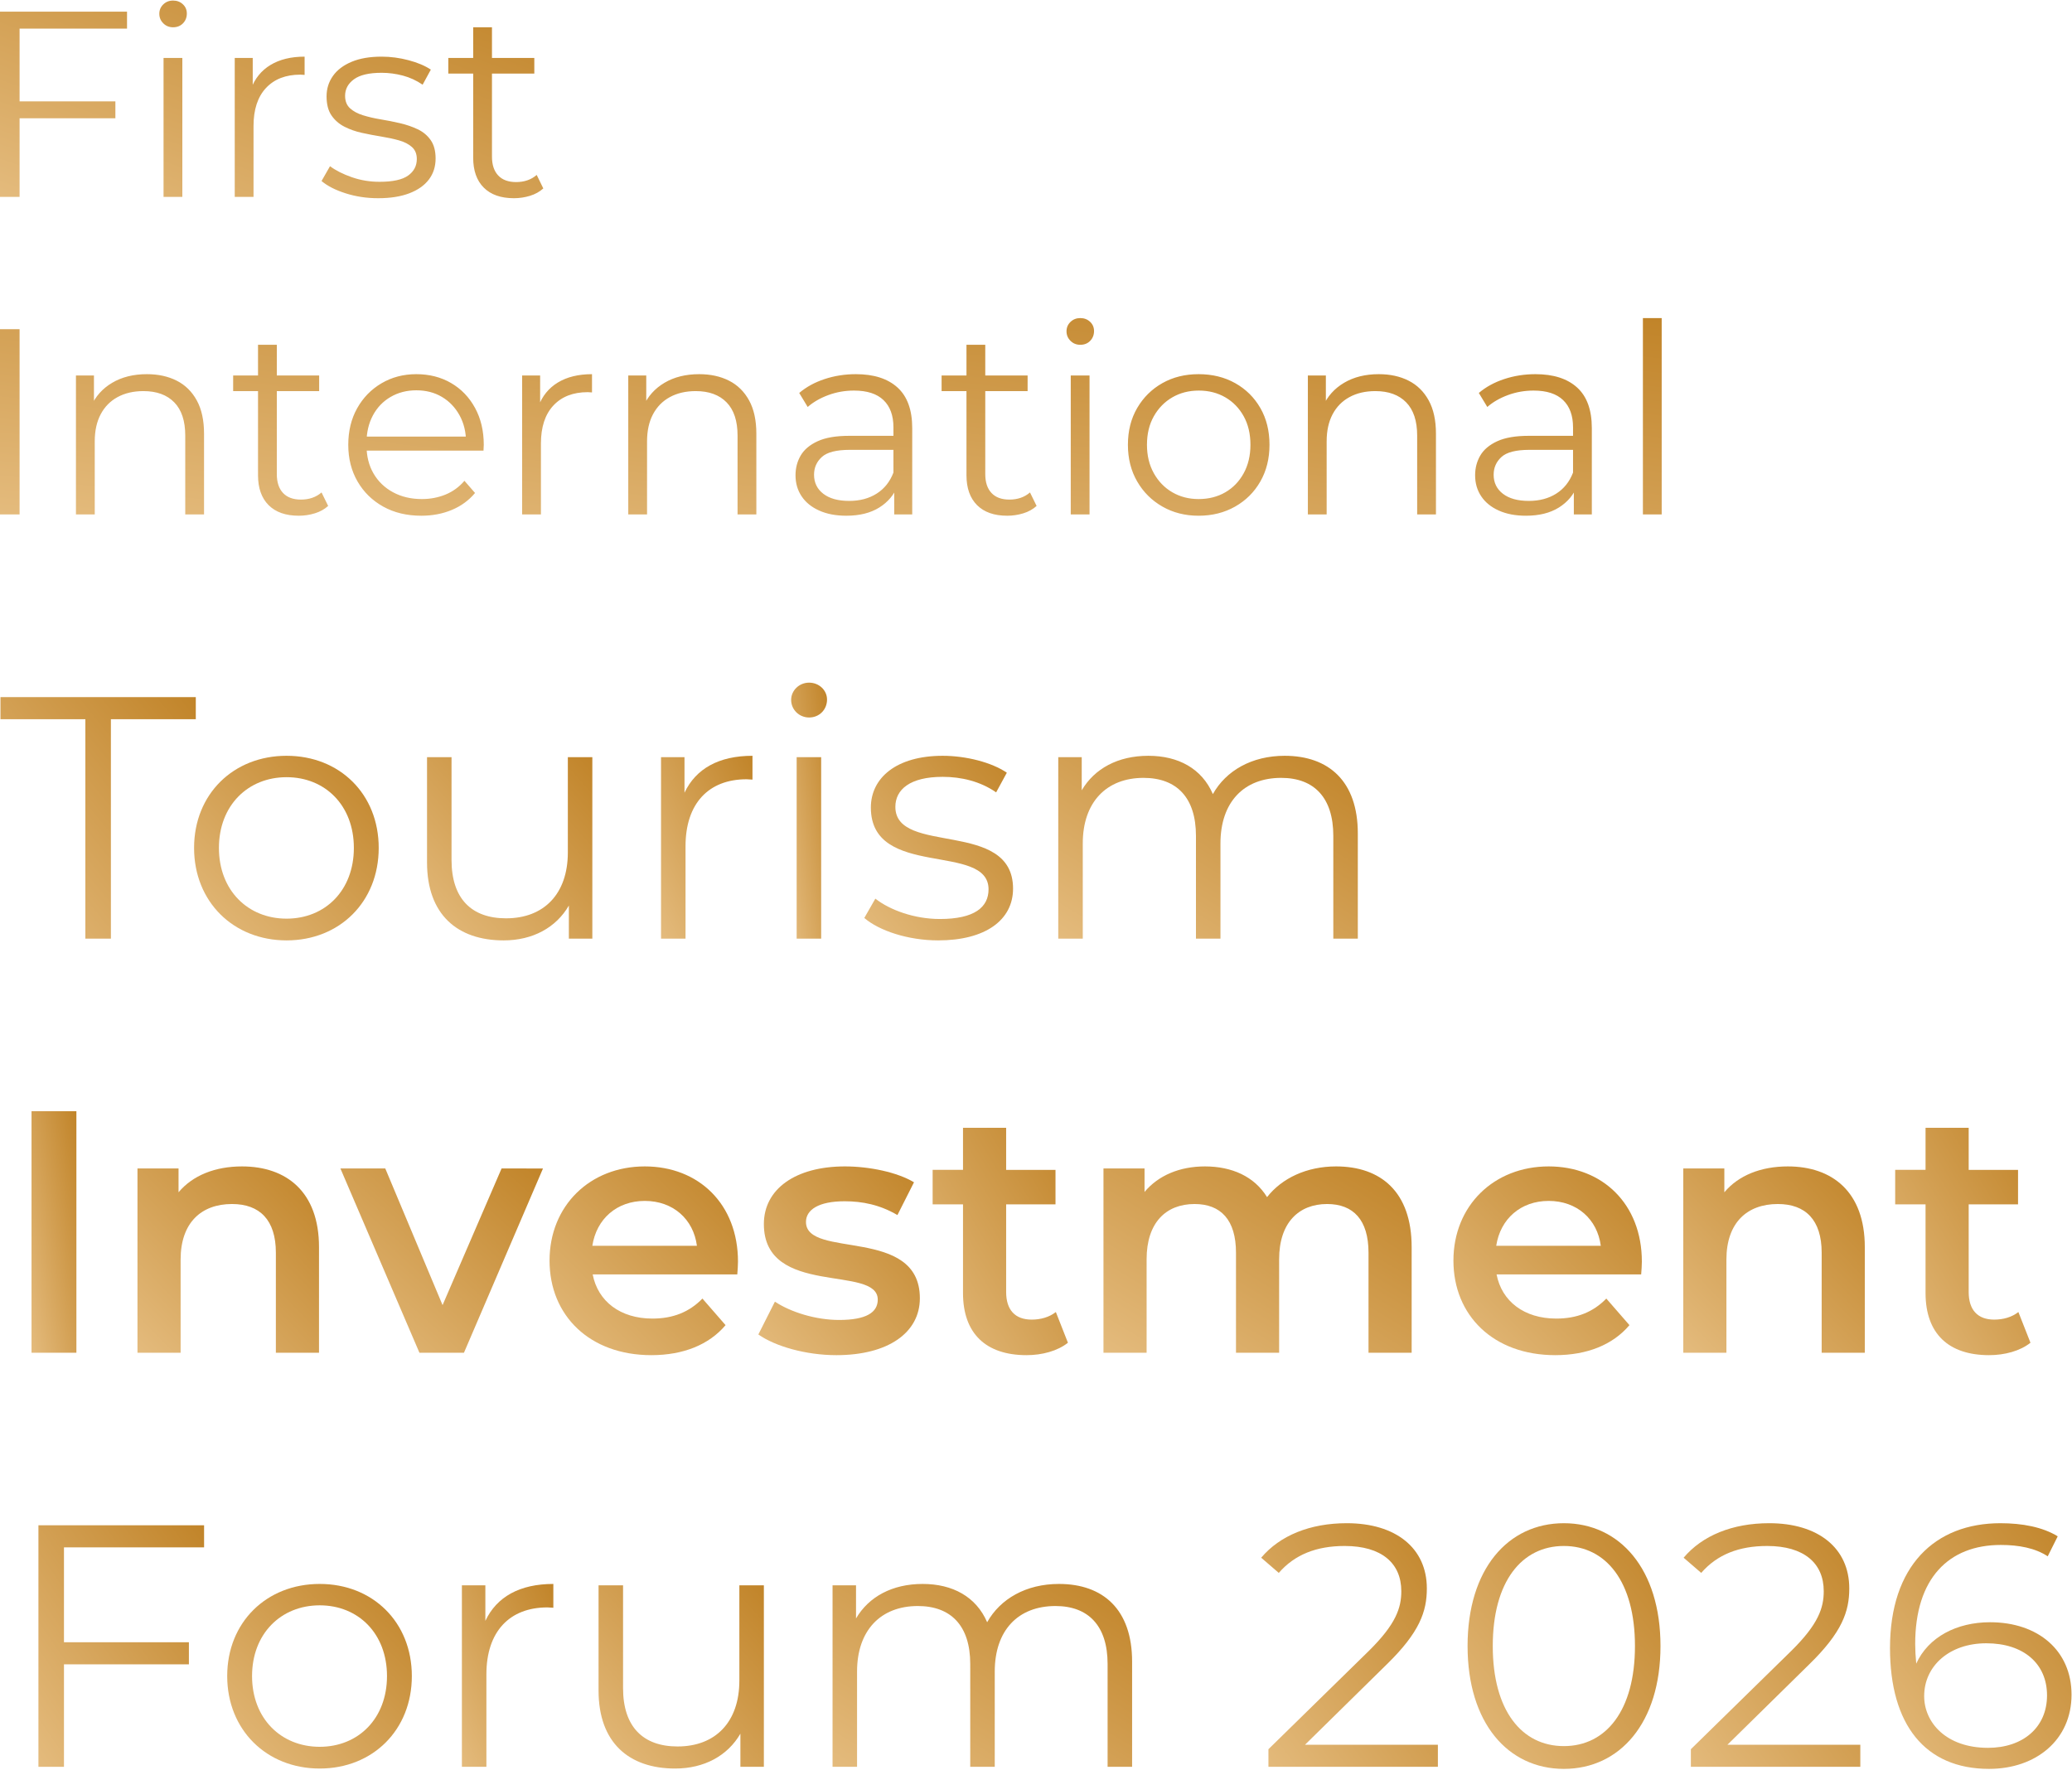
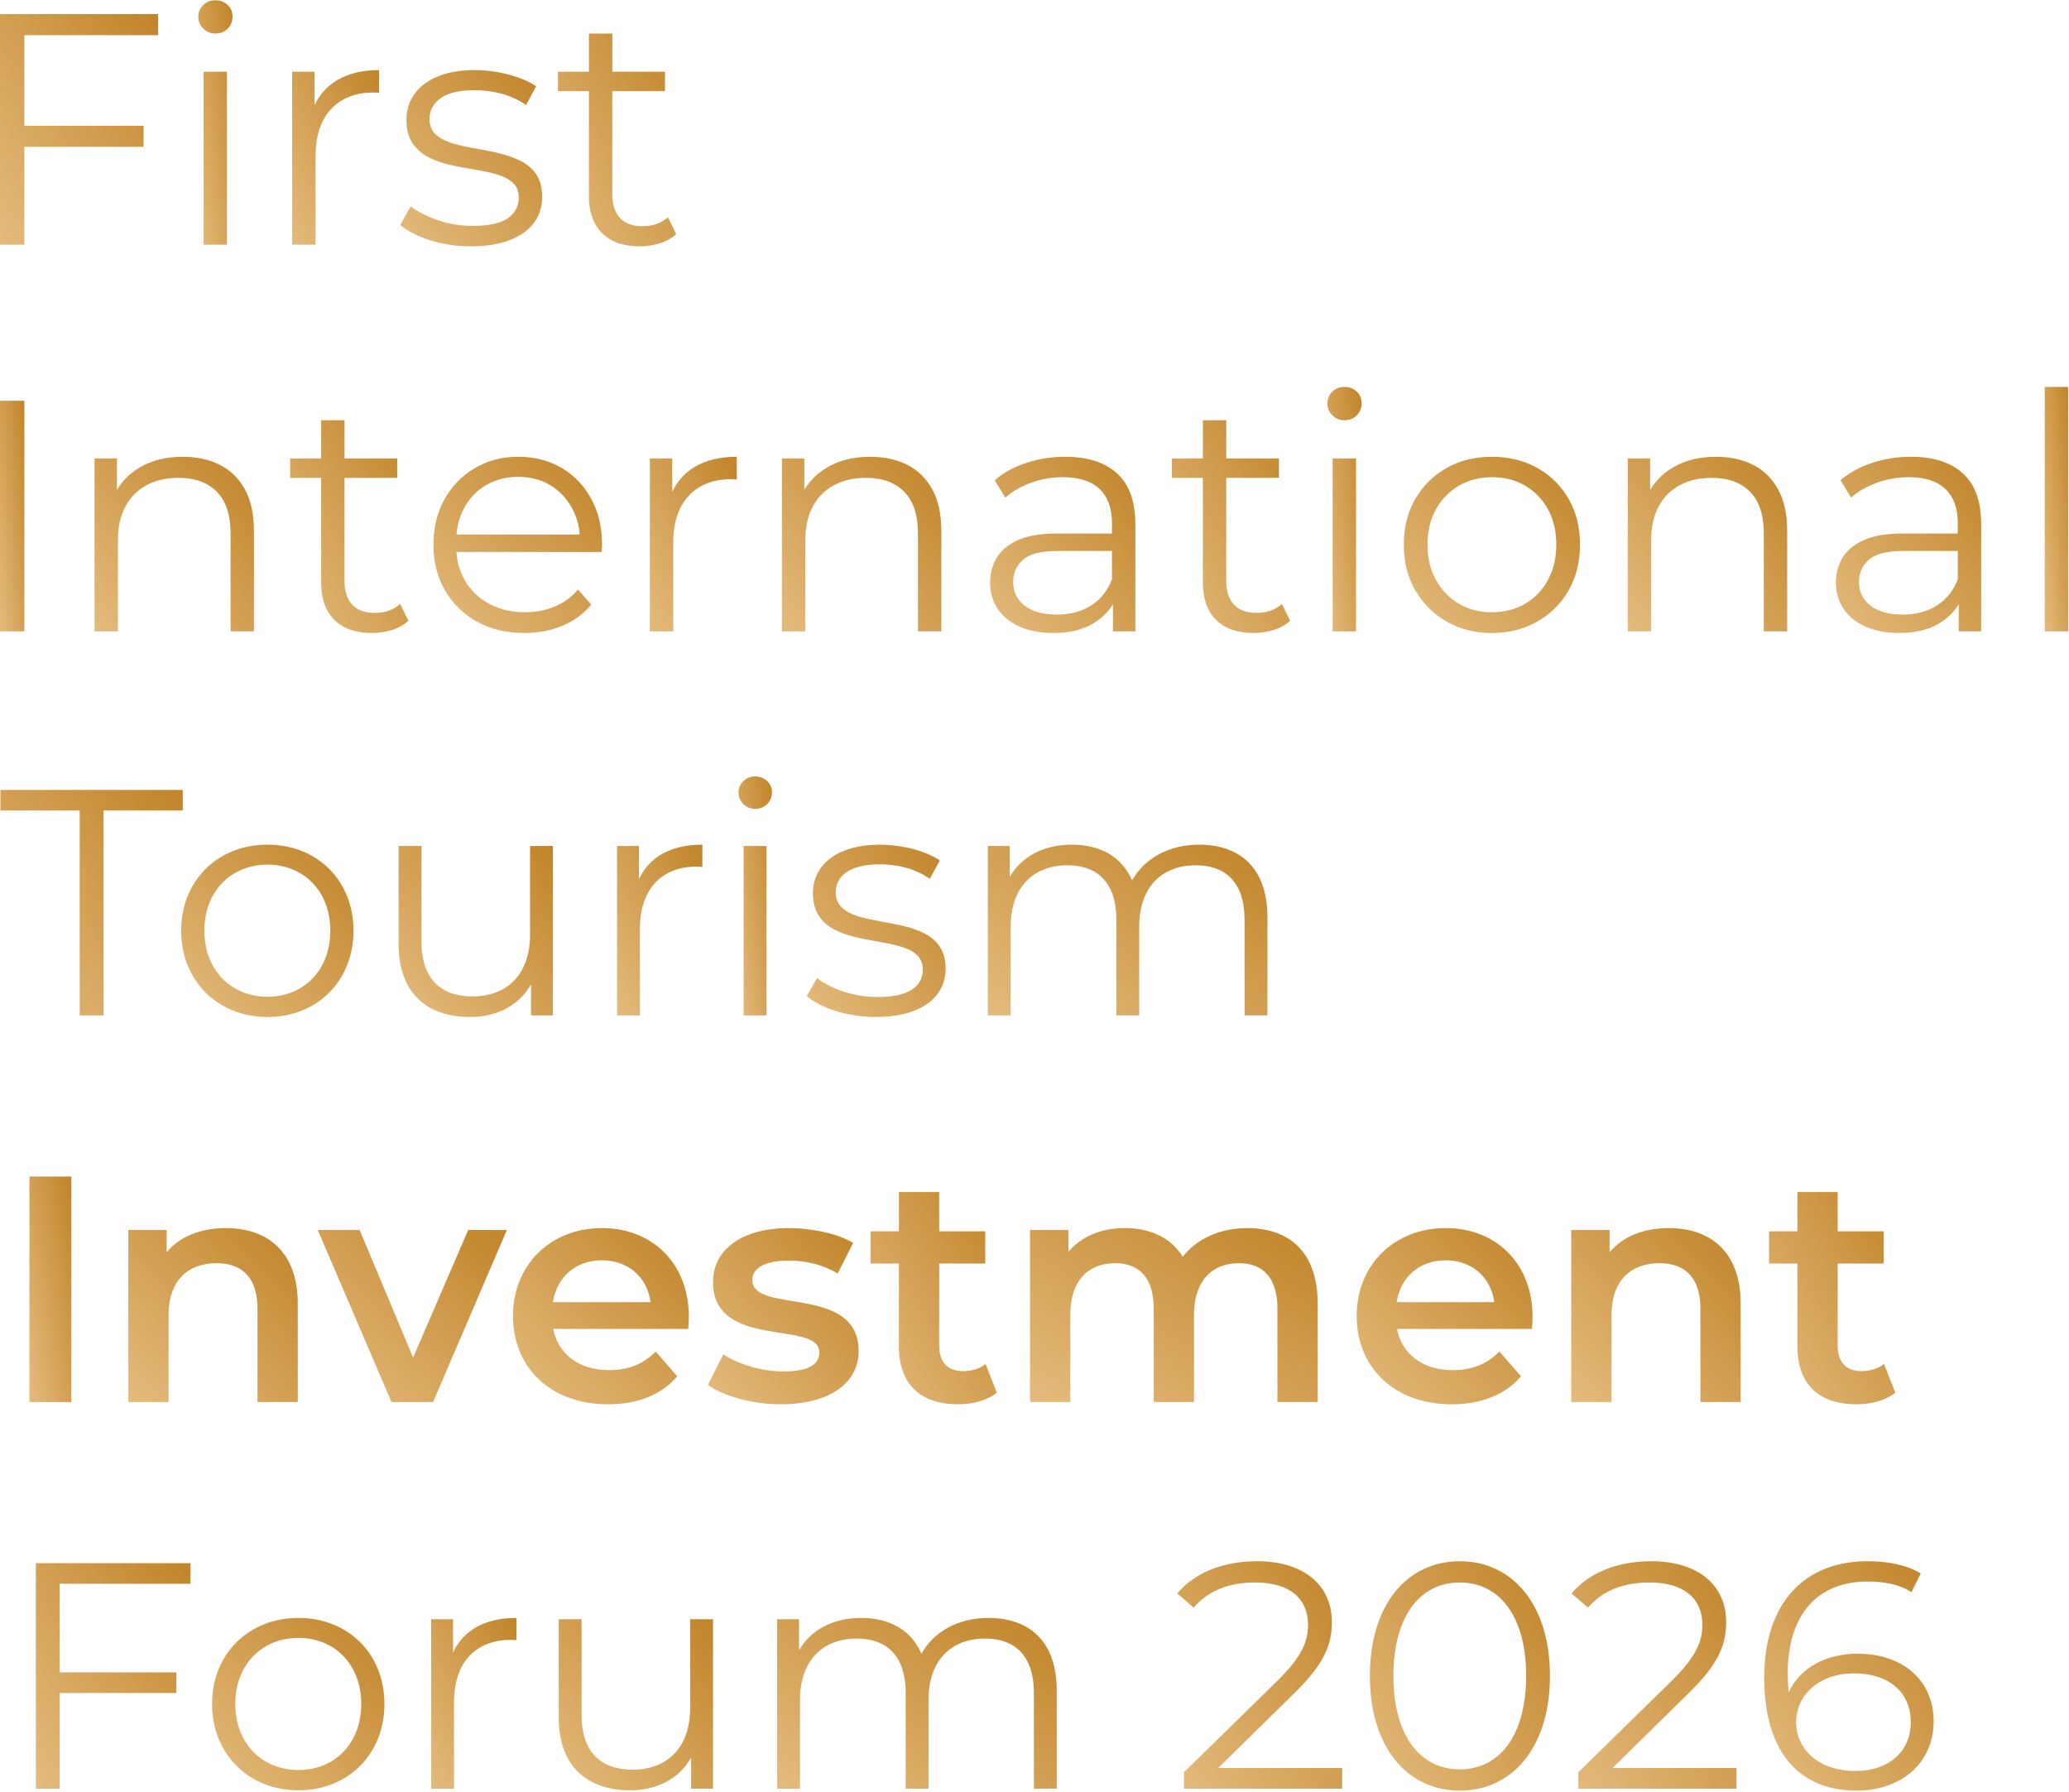
- <svg xmlns="http://www.w3.org/2000/svg" aria-label="First International Tourism Investment Forum 2026" viewBox="226.897 124.699 360.222 307.717">
+ <svg xmlns="http://www.w3.org/2000/svg" aria-label="First International Tourism Investment Forum 2026" viewBox="226.897 98.822 385.349 333.594">
  <defs>
    <linearGradient id="forum-wordmark-g" x1="0" x2="1" y1="1" y2="0">
      <stop offset="0" stop-color="#e4bb7d" />
      <stop offset="1" stop-color="#c18429" />
    </linearGradient>
  </defs>
  <g fill="url(#forum-wordmark-g)">
    <g id="forum-wordmark-title">
-       <path d="M230.301 158.935h-3.404v-32.206h22.084v2.944h-18.68zm16.656-13.665h-17.024v-2.944h17.024zm11.64 13.665h-3.267V134.78h3.267zm-1.61-29.492q-1.013 0-1.703-.69t-.69-1.656.69-1.634 1.703-.667q1.012 0 1.702.644.69.645.69 1.611 0 1.012-.667 1.702t-1.725.69m13.986 29.492h-3.266V134.78h3.128v6.579l-.322-1.15q1.012-2.76 3.405-4.21 2.392-1.449 5.935-1.449v3.175q-.184 0-.368-.023t-.368-.023q-3.819 0-5.981 2.323t-2.163 6.602zm21.67.23q-2.99 0-5.659-.851t-4.186-2.14l1.472-2.576q1.472 1.104 3.773 1.909 2.3.805 4.83.805 3.451 0 4.969-1.081t1.519-2.875q0-1.335-.851-2.094-.852-.759-2.232-1.15t-3.082-.667-3.382-.644q-1.679-.368-3.06-1.081-1.38-.714-2.231-1.956t-.851-3.312q0-1.979 1.104-3.543t3.244-2.462q2.139-.897 5.222-.897 2.346 0 4.692.621t3.865 1.634l-1.426 2.622q-1.61-1.104-3.451-1.587t-3.68-.483q-3.267 0-4.808 1.127-1.542 1.127-1.542 2.875 0 1.381.851 2.163.852.782 2.255 1.219t3.083.713q1.679.276 3.358.667t3.083 1.059q1.403.667 2.254 1.886t.851 3.198q0 2.116-1.173 3.657-1.173 1.542-3.405 2.393t-5.406.851m23.603 0q-3.405 0-5.245-1.84t-1.84-5.199v-22.683h3.266v22.499q0 2.116 1.081 3.266 1.082 1.15 3.106 1.15 2.162 0 3.589-1.242l1.15 2.347q-.966.874-2.323 1.288-1.358.414-2.784.414m3.543-21.67h-14.953v-2.715h14.953" />
-       <path d="M230.301 214.146h-3.404v-32.207h3.404zm13.067 0h-3.267v-24.155h3.129v6.625l-.506-1.242q1.15-2.623 3.681-4.118 2.53-1.495 6.027-1.495 2.944 0 5.176 1.127 2.231 1.127 3.496 3.428 1.266 2.3 1.266 5.797v14.033h-3.267v-13.711q0-3.819-1.909-5.774t-5.36-1.956q-2.577 0-4.486 1.036-1.91 1.035-2.945 2.99t-1.035 4.716zm35.473.23q-3.405 0-5.245-1.841t-1.841-5.199v-22.682h3.267v22.498q0 2.117 1.081 3.267t3.106 1.15q2.162 0 3.589-1.242l1.15 2.346q-.966.874-2.324 1.288t-2.783.415m3.542-21.671h-14.952v-2.714h14.952zm17.76 21.671q-3.773 0-6.625-1.588-2.853-1.587-4.463-4.371-1.611-2.783-1.611-6.372t1.542-6.349q1.541-2.761 4.233-4.348t6.05-1.587q3.404 0 6.05 1.541t4.164 4.325q1.518 2.783 1.518 6.418 0 .23-.023.483t-.023.529h-21.026v-2.438h19.278l-1.289.966q0-2.622-1.127-4.67t-3.059-3.197q-1.933-1.151-4.463-1.151-2.485 0-4.463 1.151-1.979 1.15-3.083 3.22t-1.104 4.739v.506q0 2.761 1.219 4.854t3.405 3.267 4.992 1.173q2.208 0 4.118-.782 1.909-.782 3.289-2.393l1.841 2.117q-1.611 1.932-4.026 2.944t-5.314 1.013m20.796-.23h-3.267v-24.155h3.129v6.579l-.322-1.15q1.012-2.761 3.404-4.21t5.936-1.449v3.174q-.184 0-.368-.023-.185-.023-.369-.023-3.818 0-5.981 2.324t-2.162 6.602zm18.449 0h-3.266v-24.155h3.128v6.625l-.506-1.242q1.151-2.623 3.681-4.118t6.027-1.495q2.945 0 5.176 1.127t3.497 3.428q1.265 2.3 1.265 5.797v14.033h-3.267v-13.711q0-3.819-1.909-5.774t-5.36-1.956q-2.576 0-4.486 1.036-1.909 1.035-2.944 2.99-1.036 1.956-1.036 4.716zm46.101 0h-3.128v-5.338l-.138-.874v-8.925q0-3.083-1.726-4.739-1.725-1.657-5.13-1.657-2.346 0-4.462.783-2.117.782-3.589 2.07l-1.472-2.439q1.84-1.564 4.416-2.415t5.429-.851q4.693 0 7.247 2.323 2.553 2.324 2.553 7.063zm-11.456.23q-2.714 0-4.716-.898-2.001-.897-3.059-2.484t-1.059-3.658q0-1.886.898-3.427.897-1.542 2.944-2.485 2.048-.943 5.498-.943h8.328v2.438h-8.236q-3.496 0-4.854 1.243-1.357 1.242-1.357 3.082 0 2.071 1.61 3.313t4.509 1.242q2.761 0 4.762-1.265 2.002-1.265 2.922-3.658l.736 2.255q-.92 2.392-3.198 3.818t-5.728 1.427m27.974 0q-3.405 0-5.245-1.841t-1.841-5.199v-22.682h3.267v22.498q0 2.117 1.081 3.267t3.106 1.15q2.162 0 3.588-1.242l1.151 2.346q-.967.874-2.324 1.288t-2.783.415m3.542-21.671h-14.953v-2.714h14.953zm10.766 21.441h-3.266v-24.155h3.266zm-1.61-29.492q-1.012 0-1.702-.69t-.69-1.657q0-.966.69-1.633t1.702-.667 1.702.644.69 1.61q0 1.013-.667 1.703t-1.725.69m20.566 29.722q-3.497 0-6.28-1.588-2.784-1.587-4.394-4.371-1.61-2.783-1.61-6.372 0-3.635 1.61-6.395 1.61-2.761 4.371-4.325 2.76-1.564 6.303-1.564 3.589 0 6.372 1.564t4.371 4.325q1.587 2.76 1.587 6.395 0 3.589-1.587 6.372t-4.394 4.371q-2.806 1.588-6.349 1.588m0-2.899q2.622 0 4.647-1.173 2.024-1.173 3.197-3.313 1.174-2.139 1.174-4.946 0-2.852-1.174-4.969-1.173-2.116-3.197-3.289t-4.601-1.174q-2.577 0-4.601 1.174t-3.221 3.289q-1.196 2.117-1.196 4.969 0 2.807 1.196 4.946 1.197 2.14 3.221 3.313t4.555 1.173m22.268 2.669h-3.266v-24.155h3.128v6.625l-.506-1.242q1.15-2.623 3.681-4.118 2.53-1.495 6.027-1.495 2.945 0 5.176 1.127t3.497 3.428q1.265 2.3 1.265 5.797v14.033h-3.267v-13.711q0-3.819-1.909-5.774t-5.36-1.956q-2.577 0-4.486 1.036-1.909 1.035-2.945 2.99t-1.035 4.716zm46.101 0h-3.128v-5.338l-.139-.874v-8.925q0-3.083-1.725-4.739-1.725-1.657-5.13-1.657-2.346 0-4.463.783-2.116.782-3.588 2.07l-1.473-2.439q1.841-1.564 4.417-2.415 2.577-.851 5.429-.851 4.693 0 7.247 2.323 2.553 2.324 2.553 7.063zm-11.456.23q-2.715 0-4.716-.898-2.001-.897-3.06-2.484-1.058-1.587-1.058-3.658 0-1.886.897-3.427.898-1.542 2.945-2.485t5.498-.943h8.328v2.438h-8.236q-3.497 0-4.854 1.243-1.357 1.242-1.357 3.082 0 2.071 1.61 3.313t4.509 1.242q2.761 0 4.762-1.265t2.921-3.658l.737 2.255q-.921 2.392-3.198 3.818t-5.728 1.427m23.602-.23h-3.266v-34.139h3.266" />
+       <path d="M231.436 144.389h-4.539v-42.942h29.445v3.926h-24.906zm22.207-18.22h-22.697v-3.926h22.697" />
+       <path d="M269.164 144.389h-4.356v-32.206h4.356zm-2.148-39.322q-1.349 0-2.269-.921-.92-.92-.92-2.208t.92-2.178q.92-.889 2.269-.889t2.27.859.92 2.147q0 1.349-.889 2.269-.89.921-2.301.921" />
+       <path d="M285.665 144.389h-4.355v-32.206h4.171v8.772l-.429-1.534q1.35-3.68 4.54-5.613 3.189-1.932 7.913-1.932v4.233q-.245 0-.491-.031-.245-.031-.49-.031-5.092 0-7.975 3.098t-2.884 8.803" />
+       <path d="M314.559 144.696q-3.987 0-7.545-1.135t-5.583-2.853l1.963-3.435q1.963 1.472 5.03 2.546t6.442 1.073q4.601 0 6.625-1.441t2.024-3.835q0-1.779-1.135-2.791-1.134-1.012-2.975-1.533-1.84-.522-4.11-.89t-4.509-.859-4.079-1.441q-1.841-.951-2.975-2.607t-1.135-4.417q0-2.638 1.472-4.724t4.325-3.282 6.962-1.196q3.129 0 6.258.828t5.153 2.178l-1.902 3.496q-2.147-1.472-4.601-2.116t-4.908-.644q-4.355 0-6.41 1.503t-2.055 3.834q0 1.84 1.135 2.883t3.006 1.626 4.11.951 4.478.889 4.11 1.411 3.006 2.515 1.135 4.264q0 2.822-1.564 4.877t-4.54 3.19-7.208 1.135" />
+       <path d="M346.029 144.696q-4.539 0-6.993-2.454t-2.454-6.932v-30.243h4.355v29.997q0 2.822 1.442 4.356t4.141 1.534q2.883 0 4.785-1.657l1.533 3.129q-1.288 1.165-3.098 1.717-1.809.553-3.711.553m4.724-28.894h-19.938v-3.619h19.938" />
+       <path d="M231.436 216.396h-4.539v-42.942h4.539" />
+       <path d="M248.858 216.396h-4.355V184.19h4.171v8.833l-.675-1.656q1.534-3.497 4.908-5.49t8.036-1.994q3.926 0 6.902 1.503t4.662 4.57q1.687 3.067 1.687 7.729v18.711h-4.356v-18.281q0-5.092-2.545-7.699t-7.147-2.607q-3.436 0-5.981 1.38t-3.926 3.988q-1.381 2.607-1.381 6.287" />
+       <path d="M296.155 216.702q-4.539 0-6.993-2.453-2.454-2.454-2.454-6.932v-30.244h4.356v29.998q0 2.822 1.441 4.356t4.141 1.533q2.883 0 4.785-1.656l1.534 3.129q-1.288 1.165-3.098 1.717t-3.712.552m4.724-28.893h-19.937v-3.619h19.937" />
+       <path d="M324.558 216.702q-5.03 0-8.833-2.116t-5.951-5.828-2.147-8.496 2.055-8.466q2.055-3.68 5.644-5.797t8.067-2.116q4.539 0 8.067 2.055 3.527 2.055 5.551 5.766 2.025 3.712 2.025 8.558 0 .307-.031.644t-.031.706H310.94v-3.252h25.703l-1.717 1.289q0-3.497-1.503-6.227t-4.08-4.264q-2.576-1.533-5.95-1.533-3.313 0-5.951 1.533-2.638 1.534-4.11 4.295-1.472 2.76-1.472 6.318v.675q0 3.681 1.625 6.472t4.54 4.355q2.914 1.565 6.656 1.565 2.945 0 5.49-1.043t4.387-3.19l2.453 2.822q-2.147 2.576-5.367 3.926-3.221 1.349-7.086 1.349" />
+       <path d="M352.286 216.396h-4.355V184.19h4.171v8.772l-.429-1.534q1.349-3.68 4.539-5.613 3.19-1.932 7.914-1.932v4.233q-.246 0-.491-.031t-.491-.031q-5.091 0-7.975 3.098t-2.883 8.803" />
+       <path d="M376.886 216.396h-4.356V184.19h4.172v8.833l-.675-1.656q1.533-3.497 4.907-5.49t8.037-1.994q3.926 0 6.901 1.503t4.662 4.57 1.687 7.729v18.711h-4.355v-18.281q0-5.092-2.546-7.699t-7.147-2.607q-3.435 0-5.981 1.38t-3.926 3.988q-1.38 2.607-1.38 6.287" />
+       <path d="M438.354 216.396h-4.172v-7.116l-.184-1.166v-11.901q0-4.11-2.3-6.318-2.301-2.209-6.84-2.209-3.129 0-5.951 1.043t-4.785 2.761l-1.963-3.252q2.454-2.085 5.889-3.22t7.239-1.135q6.257 0 9.662 3.098t3.405 9.416zm-15.275.306q-3.62 0-6.288-1.196t-4.08-3.312-1.411-4.877q0-2.515 1.197-4.571 1.196-2.055 3.926-3.312 2.729-1.258 7.33-1.258h11.104v3.252h-10.981q-4.662 0-6.472 1.656t-1.81 4.11q0 2.76 2.148 4.417 2.147 1.656 6.011 1.656 3.681 0 6.35-1.687t3.895-4.877l.982 3.006q-1.227 3.19-4.264 5.092t-7.637 1.901" />
+       <path d="M460.376 216.702q-4.539 0-6.993-2.453-2.454-2.454-2.454-6.932v-30.244h4.356v29.998q0 2.822 1.441 4.356t4.141 1.533q2.883 0 4.785-1.656l1.534 3.129q-1.288 1.165-3.098 1.717t-3.712.552m4.724-28.893h-19.937v-3.619H465.1" />
+       <path d="M479.455 216.396h-4.356V184.19h4.356zm-2.147-39.323q-1.35 0-2.27-.92t-.92-2.208.92-2.178 2.27-.889 2.269.858q.921.859.921 2.148 0 1.349-.89 2.269-.889.92-2.3.92" />
+       <path d="M504.729 216.702q-4.662 0-8.374-2.116-3.711-2.116-5.858-5.828-2.147-3.711-2.147-8.496 0-4.846 2.147-8.527t5.828-5.766 8.404-2.086q4.785 0 8.496 2.086t5.828 5.766 2.117 8.527q0 4.785-2.117 8.496t-5.858 5.828q-3.742 2.116-8.466 2.116m0-3.864q3.497 0 6.196-1.565t4.263-4.416q1.565-2.853 1.565-6.595 0-3.803-1.565-6.625t-4.263-4.386q-2.699-1.565-6.135-1.565t-6.134 1.565q-2.699 1.564-4.294 4.386t-1.595 6.625q0 3.742 1.595 6.595t4.294 4.416q2.699 1.565 6.073 1.565" />
+       <path d="M534.42 216.396h-4.355V184.19h4.171v8.833l-.675-1.656q1.534-3.497 4.908-5.49t8.036-1.994q3.926 0 6.901 1.503 2.976 1.503 4.663 4.57t1.687 7.729v18.711H555.4v-18.281q0-5.092-2.546-7.699t-7.146-2.607q-3.436 0-5.982 1.38-2.545 1.38-3.926 3.988-1.38 2.607-1.38 6.287" />
+       <path d="M595.888 216.396h-4.172v-7.116l-.184-1.166v-11.901q0-4.11-2.3-6.318-2.3-2.209-6.84-2.209-3.129 0-5.951 1.043t-4.784 2.761l-1.963-3.252q2.453-2.085 5.889-3.22 3.435-1.135 7.238-1.135 6.258 0 9.662 3.098t3.405 9.416zm-15.275.306q-3.619 0-6.288-1.196t-4.079-3.312-1.411-4.877q0-2.515 1.196-4.571t3.926-3.312q2.73-1.258 7.331-1.258h11.103v3.252H581.41q-4.662 0-6.471 1.656t-1.81 4.11q0 2.76 2.147 4.417 2.147 1.656 6.012 1.656 3.68 0 6.349-1.687t3.895-4.877l.982 3.006q-1.227 3.19-4.264 5.092t-7.637 1.901" />
+       <path d="M612.083 216.396h-4.355v-45.518h4.355" />
    </g>
    <g id="forum-wordmark-line-1">
      <path d="M241.738 249.76h-14.76v-3.84h33.959v3.84h-14.76v38.158h-4.44Z" />
      <path d="M288.417 272.139c0-7.38-4.979-12.3-11.699-12.3s-11.76 4.92-11.76 12.3 5.04 12.299 11.76 12.299 11.699-4.92 11.699-12.3m-27.779 0c0-9.36 6.84-16.02 16.08-16.02s16.019 6.66 16.019 16.02-6.779 16.08-16.019 16.08-16.08-6.72-16.08-16.08" />
      <path d="M329.876 256.36v31.558h-4.08v-5.76c-2.22 3.84-6.299 6.06-11.339 6.06-8.04 0-13.32-4.5-13.32-13.56V256.36h4.26v17.88c0 6.72 3.48 10.14 9.48 10.14 6.6 0 10.74-4.26 10.74-11.46v-16.56Z" />
      <path d="M357.717 256.12v4.14c-.36 0-.72-.06-1.02-.06-6.6 0-10.619 4.2-10.619 11.64v16.078h-4.26V256.36h4.08v6.18c1.98-4.2 6-6.42 11.82-6.42" />
      <path d="M365.398 256.359h4.26v31.559h-4.26Zm-.96-9.96c0-1.619 1.38-2.999 3.12-2.999s3.12 1.32 3.12 2.94c0 1.74-1.32 3.119-3.12 3.119-1.74 0-3.12-1.379-3.12-3.06" />
      <path d="m377.158 284.318 1.92-3.36c2.52 1.98 6.78 3.54 11.22 3.54 6 0 8.46-2.04 8.46-5.16 0-8.22-20.46-1.74-20.46-14.219 0-5.16 4.44-9 12.48-9 4.08 0 8.52 1.14 11.16 2.94l-1.86 3.42c-2.76-1.92-6.06-2.7-9.3-2.7-5.7 0-8.22 2.22-8.22 5.22 0 8.52 20.46 2.1 20.46 14.22 0 5.46-4.8 8.998-13.02 8.998-5.22 0-10.26-1.679-12.84-3.899" />
      <path d="M462.956 269.619v18.299h-4.26v-17.88c0-6.66-3.359-10.08-9.059-10.08-6.48 0-10.56 4.202-10.56 11.4v16.56h-4.26v-17.88c0-6.66-3.359-10.08-9.119-10.08-6.42 0-10.559 4.202-10.559 11.4v16.56h-4.261V256.36h4.08v5.759c2.221-3.78 6.3-6 11.58-6 5.22 0 9.3 2.22 11.22 6.66 2.279-4.08 6.779-6.66 12.479-6.66 7.68 0 12.719 4.44 12.719 13.5" />
    </g>
    <g id="forum-wordmark-line-2">
      <path d="M232.378 317.92h7.8v41.998h-7.8Z" />
      <path d="M282.357 341.559v18.359h-7.5v-17.4c0-5.7-2.82-8.46-7.62-8.46-5.34 0-8.94 3.24-8.94 9.66v16.2h-7.5v-32.04h7.14v4.14c2.46-2.938 6.36-4.498 11.04-4.498 7.68 0 13.38 4.379 13.38 14.039" />
      <path d="m321.297 327.879-13.74 32.039h-7.74l-13.738-32.04h7.799l9.96 23.76 10.259-23.76Z" />
      <path d="M329.878 341.318h18.179c-.6-4.62-4.14-7.8-9.06-7.8-4.86 0-8.4 3.12-9.12 7.8m25.2 4.98h-25.14c.9 4.68 4.8 7.68 10.38 7.68 3.6 0 6.42-1.14 8.7-3.48l4.02 4.62c-2.88 3.42-7.38 5.22-12.9 5.22-10.74 0-17.7-6.9-17.7-16.44s7.02-16.379 16.56-16.379c9.36 0 16.2 6.54 16.2 16.56 0 .6-.06 1.5-.12 2.218" />
      <path d="m358.738 356.738 2.88-5.7c2.82 1.86 7.14 3.18 11.16 3.18 4.739 0 6.719-1.32 6.719-3.54 0-6.12-19.8-.36-19.8-13.139 0-6.06 5.46-10.02 14.1-10.02 4.26 0 9.12 1.02 12 2.76l-2.88 5.7c-3.06-1.8-6.12-2.4-9.18-2.4-4.56 0-6.72 1.5-6.72 3.6 0 6.48 19.8.72 19.8 13.26 0 5.998-5.52 9.9-14.52 9.9-5.34 0-10.68-1.562-13.56-3.6" />
      <path d="M412.558 358.178c-1.8 1.44-4.5 2.16-7.2 2.16-7.02 0-11.04-3.72-11.04-10.8v-15.42h-5.28v-6h5.28V320.8h7.5v7.319h8.58v6h-8.58v15.24c0 3.12 1.56 4.799 4.44 4.799 1.56 0 3.06-.42 4.2-1.32Z" />
      <path d="M472.316 341.559v18.359h-7.5v-17.4c0-5.7-2.64-8.46-7.199-8.46-4.92 0-8.34 3.24-8.34 9.6v16.26h-7.5v-17.4c0-5.7-2.64-8.46-7.199-8.46-4.98 0-8.34 3.24-8.34 9.6v16.26h-7.5v-32.04h7.14v4.08c2.4-2.878 6.12-4.438 10.5-4.438 4.68 0 8.58 1.739 10.8 5.339 2.578-3.3 6.9-5.34 11.998-5.34 7.74 0 13.14 4.38 13.14 14.04" />
      <path d="M487.019 341.318h18.178c-.6-4.62-4.14-7.8-9.06-7.8-4.858 0-8.398 3.12-9.118 7.8m25.197 4.98H487.08c.9 4.68 4.798 7.68 10.379 7.68 3.6 0 6.42-1.14 8.7-3.48l4.02 4.62c-2.88 3.42-7.38 5.22-12.9 5.22-10.74 0-17.7-6.9-17.7-16.44s7.02-16.379 16.56-16.379c9.36 0 16.199 6.54 16.199 16.56 0 .6-.06 1.5-.12 2.218" />
      <path d="M551.098 341.559v18.359h-7.5v-17.4c0-5.7-2.82-8.46-7.62-8.46-5.34 0-8.94 3.24-8.94 9.66v16.2h-7.5v-32.04h7.14v4.14c2.46-2.938 6.36-4.498 11.04-4.498 7.68 0 13.38 4.379 13.38 14.039" />
      <path d="M579.898 358.178c-1.8 1.44-4.5 2.16-7.2 2.16-7.02 0-11.04-3.72-11.04-10.8v-15.42h-5.28v-6h5.28V320.8h7.5v7.319h8.58v6h-8.58v15.24c0 3.12 1.56 4.799 4.44 4.799 1.56 0 3.06-.42 4.2-1.32Z" />
    </g>
    <g id="forum-wordmark-line-3">
      <path d="M238.018 393.76v16.499h21.72v3.84h-21.72v17.819h-4.44V389.92h28.8v3.84Z" />
      <path d="M294.177 416.139c0-7.38-4.98-12.3-11.7-12.3s-11.76 4.92-11.76 12.3 5.04 12.3 11.76 12.3 11.7-4.92 11.7-12.3m-27.78 0c0-9.36 6.84-16.02 16.08-16.02s16.02 6.66 16.02 16.02-6.78 16.079-16.02 16.079-16.08-6.72-16.08-16.08" />
      <path d="M323.097 400.12v4.14c-.36 0-.72-.06-1.02-.06-6.6 0-10.619 4.198-10.619 11.64v16.078h-4.26V400.36h4.08v6.18c1.98-4.2 6-6.42 11.82-6.42" />
      <path d="M359.697 400.36v31.558h-4.08v-5.76c-2.22 3.84-6.3 6.06-11.34 6.06-8.04 0-13.32-4.5-13.32-13.56V400.36h4.26v17.88c0 6.72 3.48 10.14 9.48 10.14 6.6 0 10.74-4.26 10.74-11.46v-16.56Z" />
      <path d="M423.716 413.62v18.298h-4.26V414.04c0-6.66-3.36-10.08-9.06-10.08-6.48 0-10.56 4.2-10.56 11.4v16.56h-4.26v-17.88c0-6.66-3.36-10.08-9.118-10.08-6.42 0-10.56 4.2-10.56 11.4v16.56h-4.26v-31.56h4.08v5.76c2.22-3.78 6.3-6 11.58-6 5.219 0 9.299 2.22 11.219 6.66 2.28-4.08 6.78-6.66 12.48-6.66 7.68 0 12.719 4.44 12.719 13.5" />
      <path d="M476.877 428.078v3.84h-29.46v-3.06l17.46-17.099c4.74-4.68 5.64-7.5 5.64-10.38 0-4.86-3.42-7.86-9.84-7.86-4.92 0-8.698 1.5-11.46 4.68l-3.06-2.64c3.24-3.839 8.46-6 14.88-6 8.52 0 13.92 4.321 13.92 11.34 0 4.02-1.26 7.62-6.9 13.14l-14.28 14.04Z" />
      <path d="M511.138 410.919c0-11.22-5.04-17.4-12.36-17.4s-12.36 6.18-12.36 17.4 5.04 17.399 12.36 17.399 12.36-6.18 12.36-17.4m-29.1 0c0-13.38 7.02-21.358 16.74-21.358s16.799 7.979 16.799 21.359c0 13.379-7.08 21.359-16.798 21.359-9.72 0-16.74-7.98-16.74-21.36" />
      <path d="M550.317 428.078v3.84h-29.459v-3.06l17.46-17.099c4.74-4.68 5.64-7.5 5.64-10.38 0-4.86-3.42-7.86-9.84-7.86-4.92 0-8.7 1.5-11.46 4.68l-3.06-2.64c3.24-3.839 8.46-6 14.88-6 8.52 0 13.92 4.321 13.92 11.34 0 4.02-1.26 7.62-6.9 13.14l-14.28 14.04Z" />
      <path d="M582.777 419.498c0-5.52-4.08-9.06-10.56-9.06-6.419 0-10.799 3.96-10.799 9.18 0 4.62 3.84 9 11.1 9 6.06 0 10.26-3.54 10.26-9.12m4.26-.119c0 7.859-6.18 12.899-14.34 12.899-11.16 0-17.22-7.74-17.22-20.999 0-14.28 7.8-21.719 19.2-21.719 3.78 0 7.32.66 9.958 2.28l-1.739 3.479c-2.16-1.439-5.04-1.979-8.16-1.979-9.06 0-14.879 5.819-14.879 17.219 0 .96.06 2.16.18 3.419 2.1-4.619 7.02-7.199 12.84-7.199 8.338 0 14.16 4.92 14.16 12.6" />
    </g>
  </g>
</svg>
